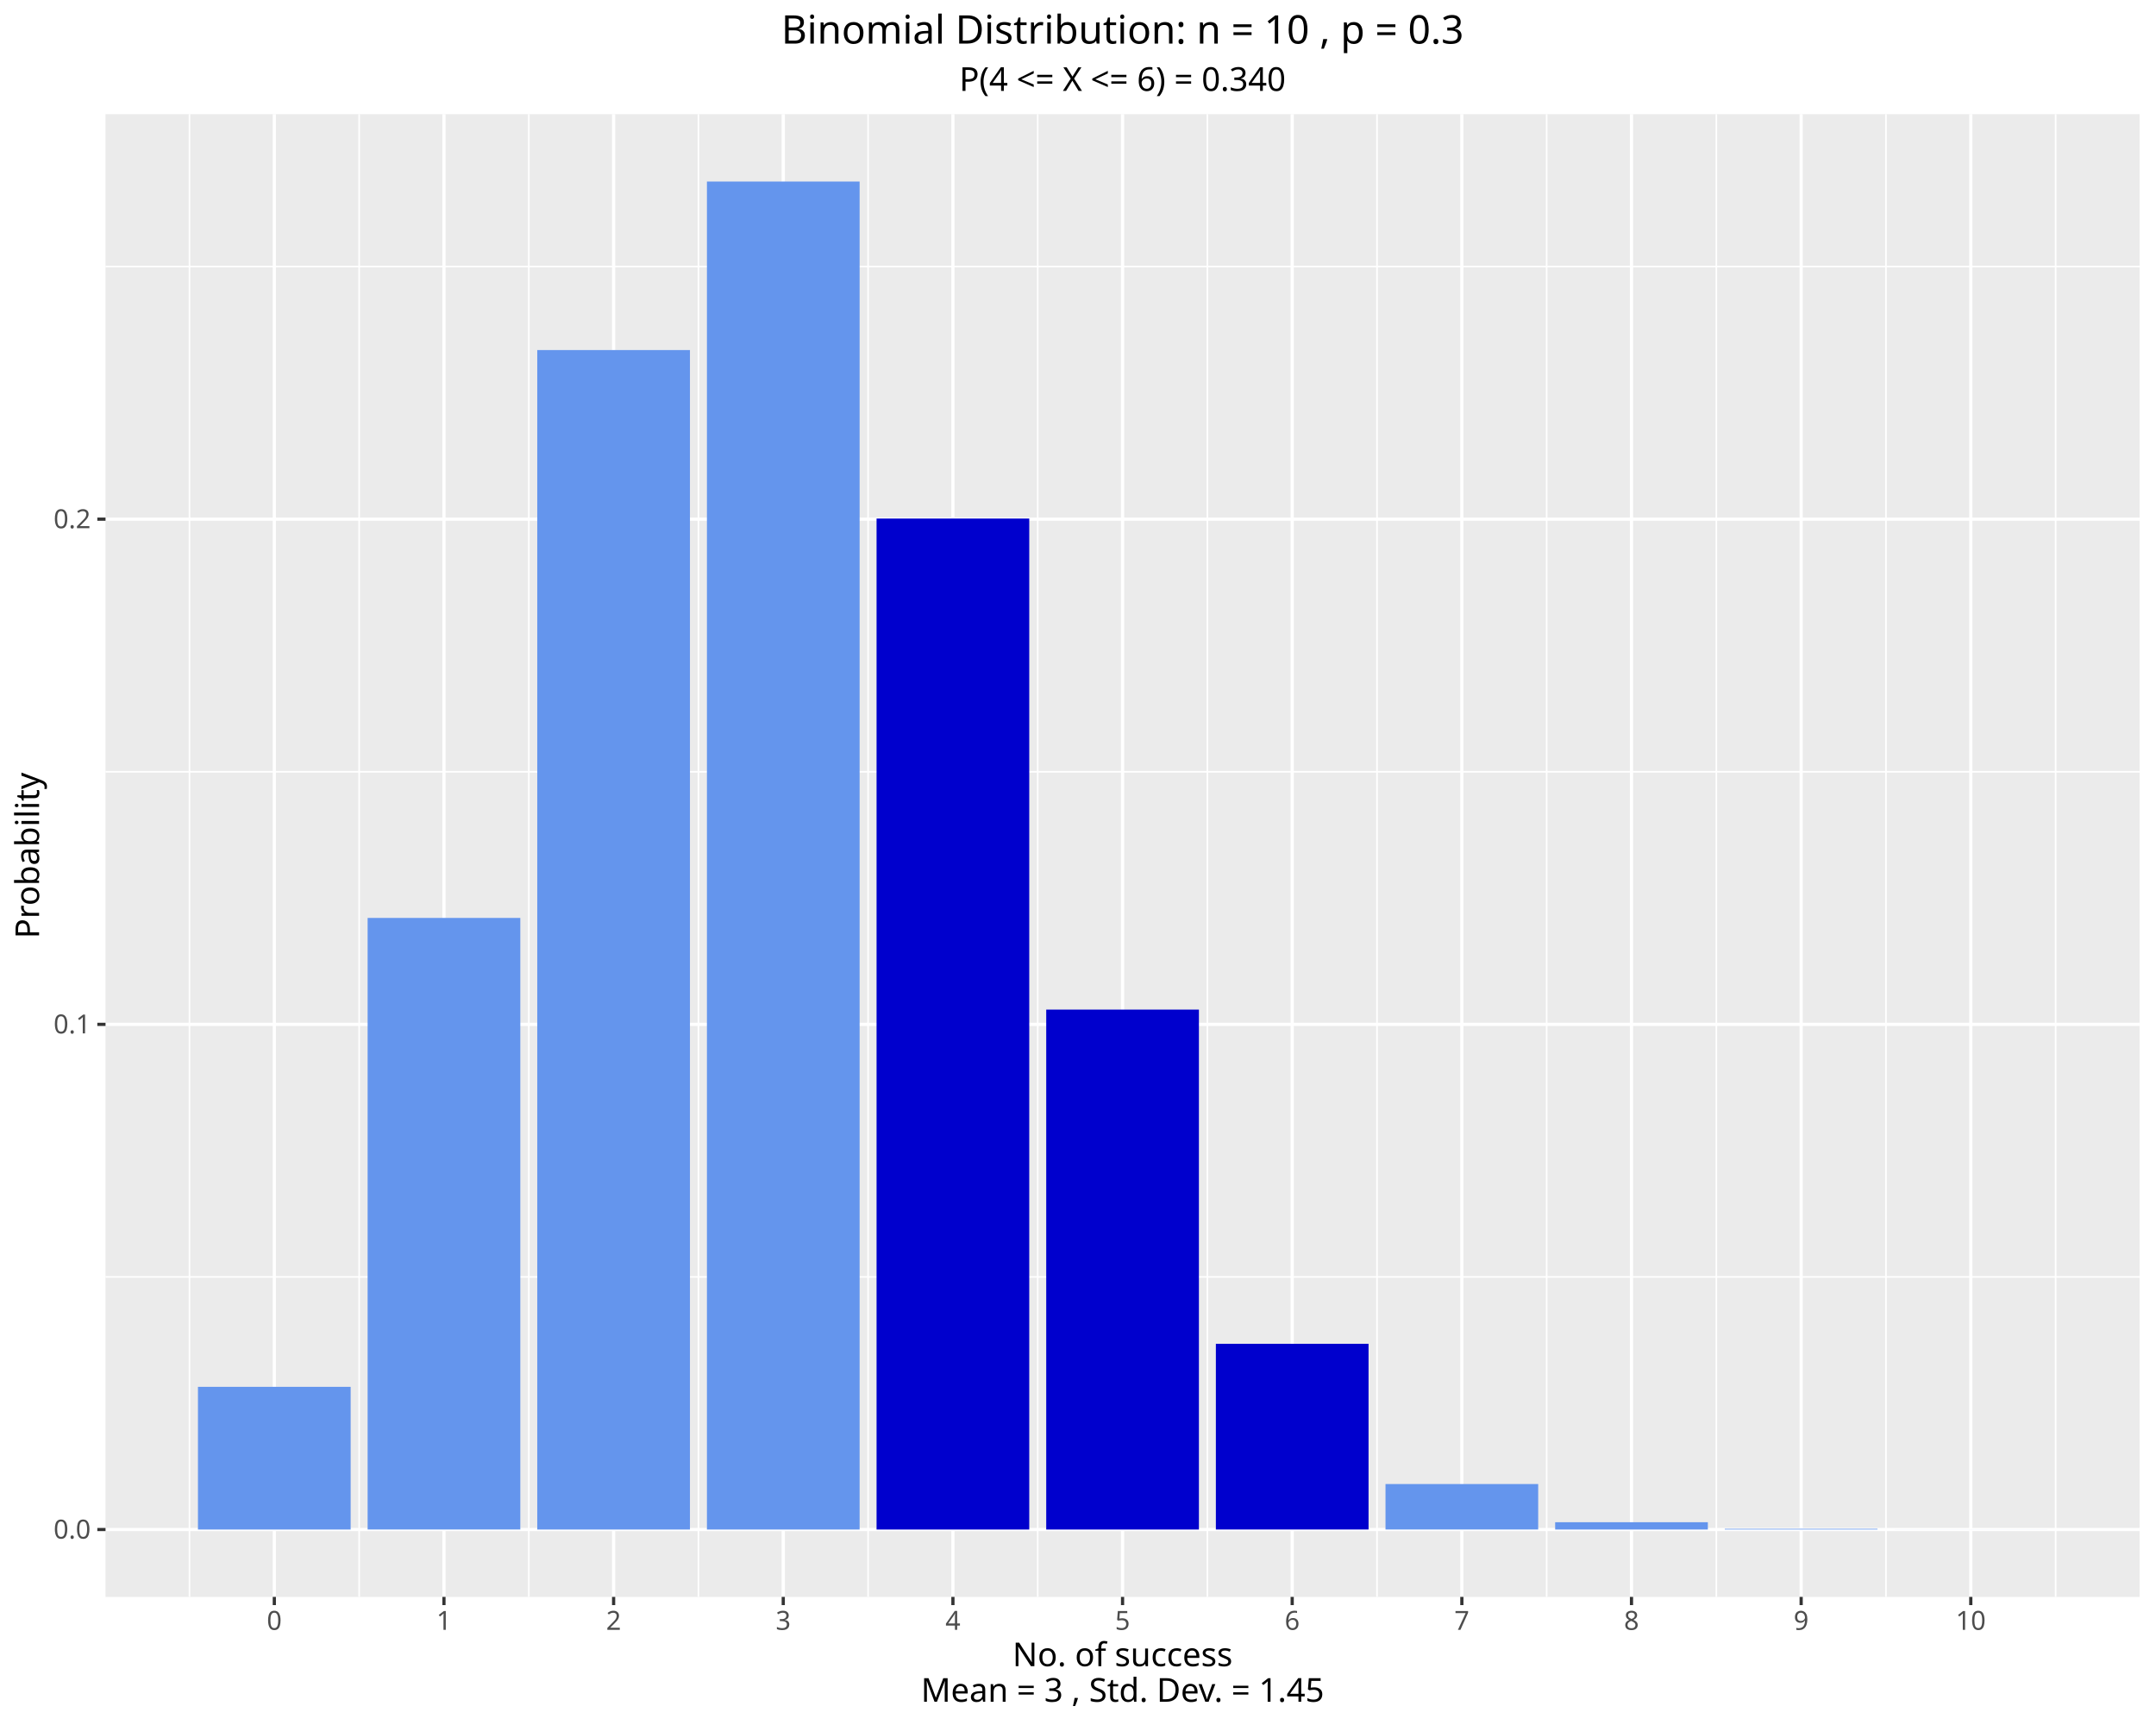
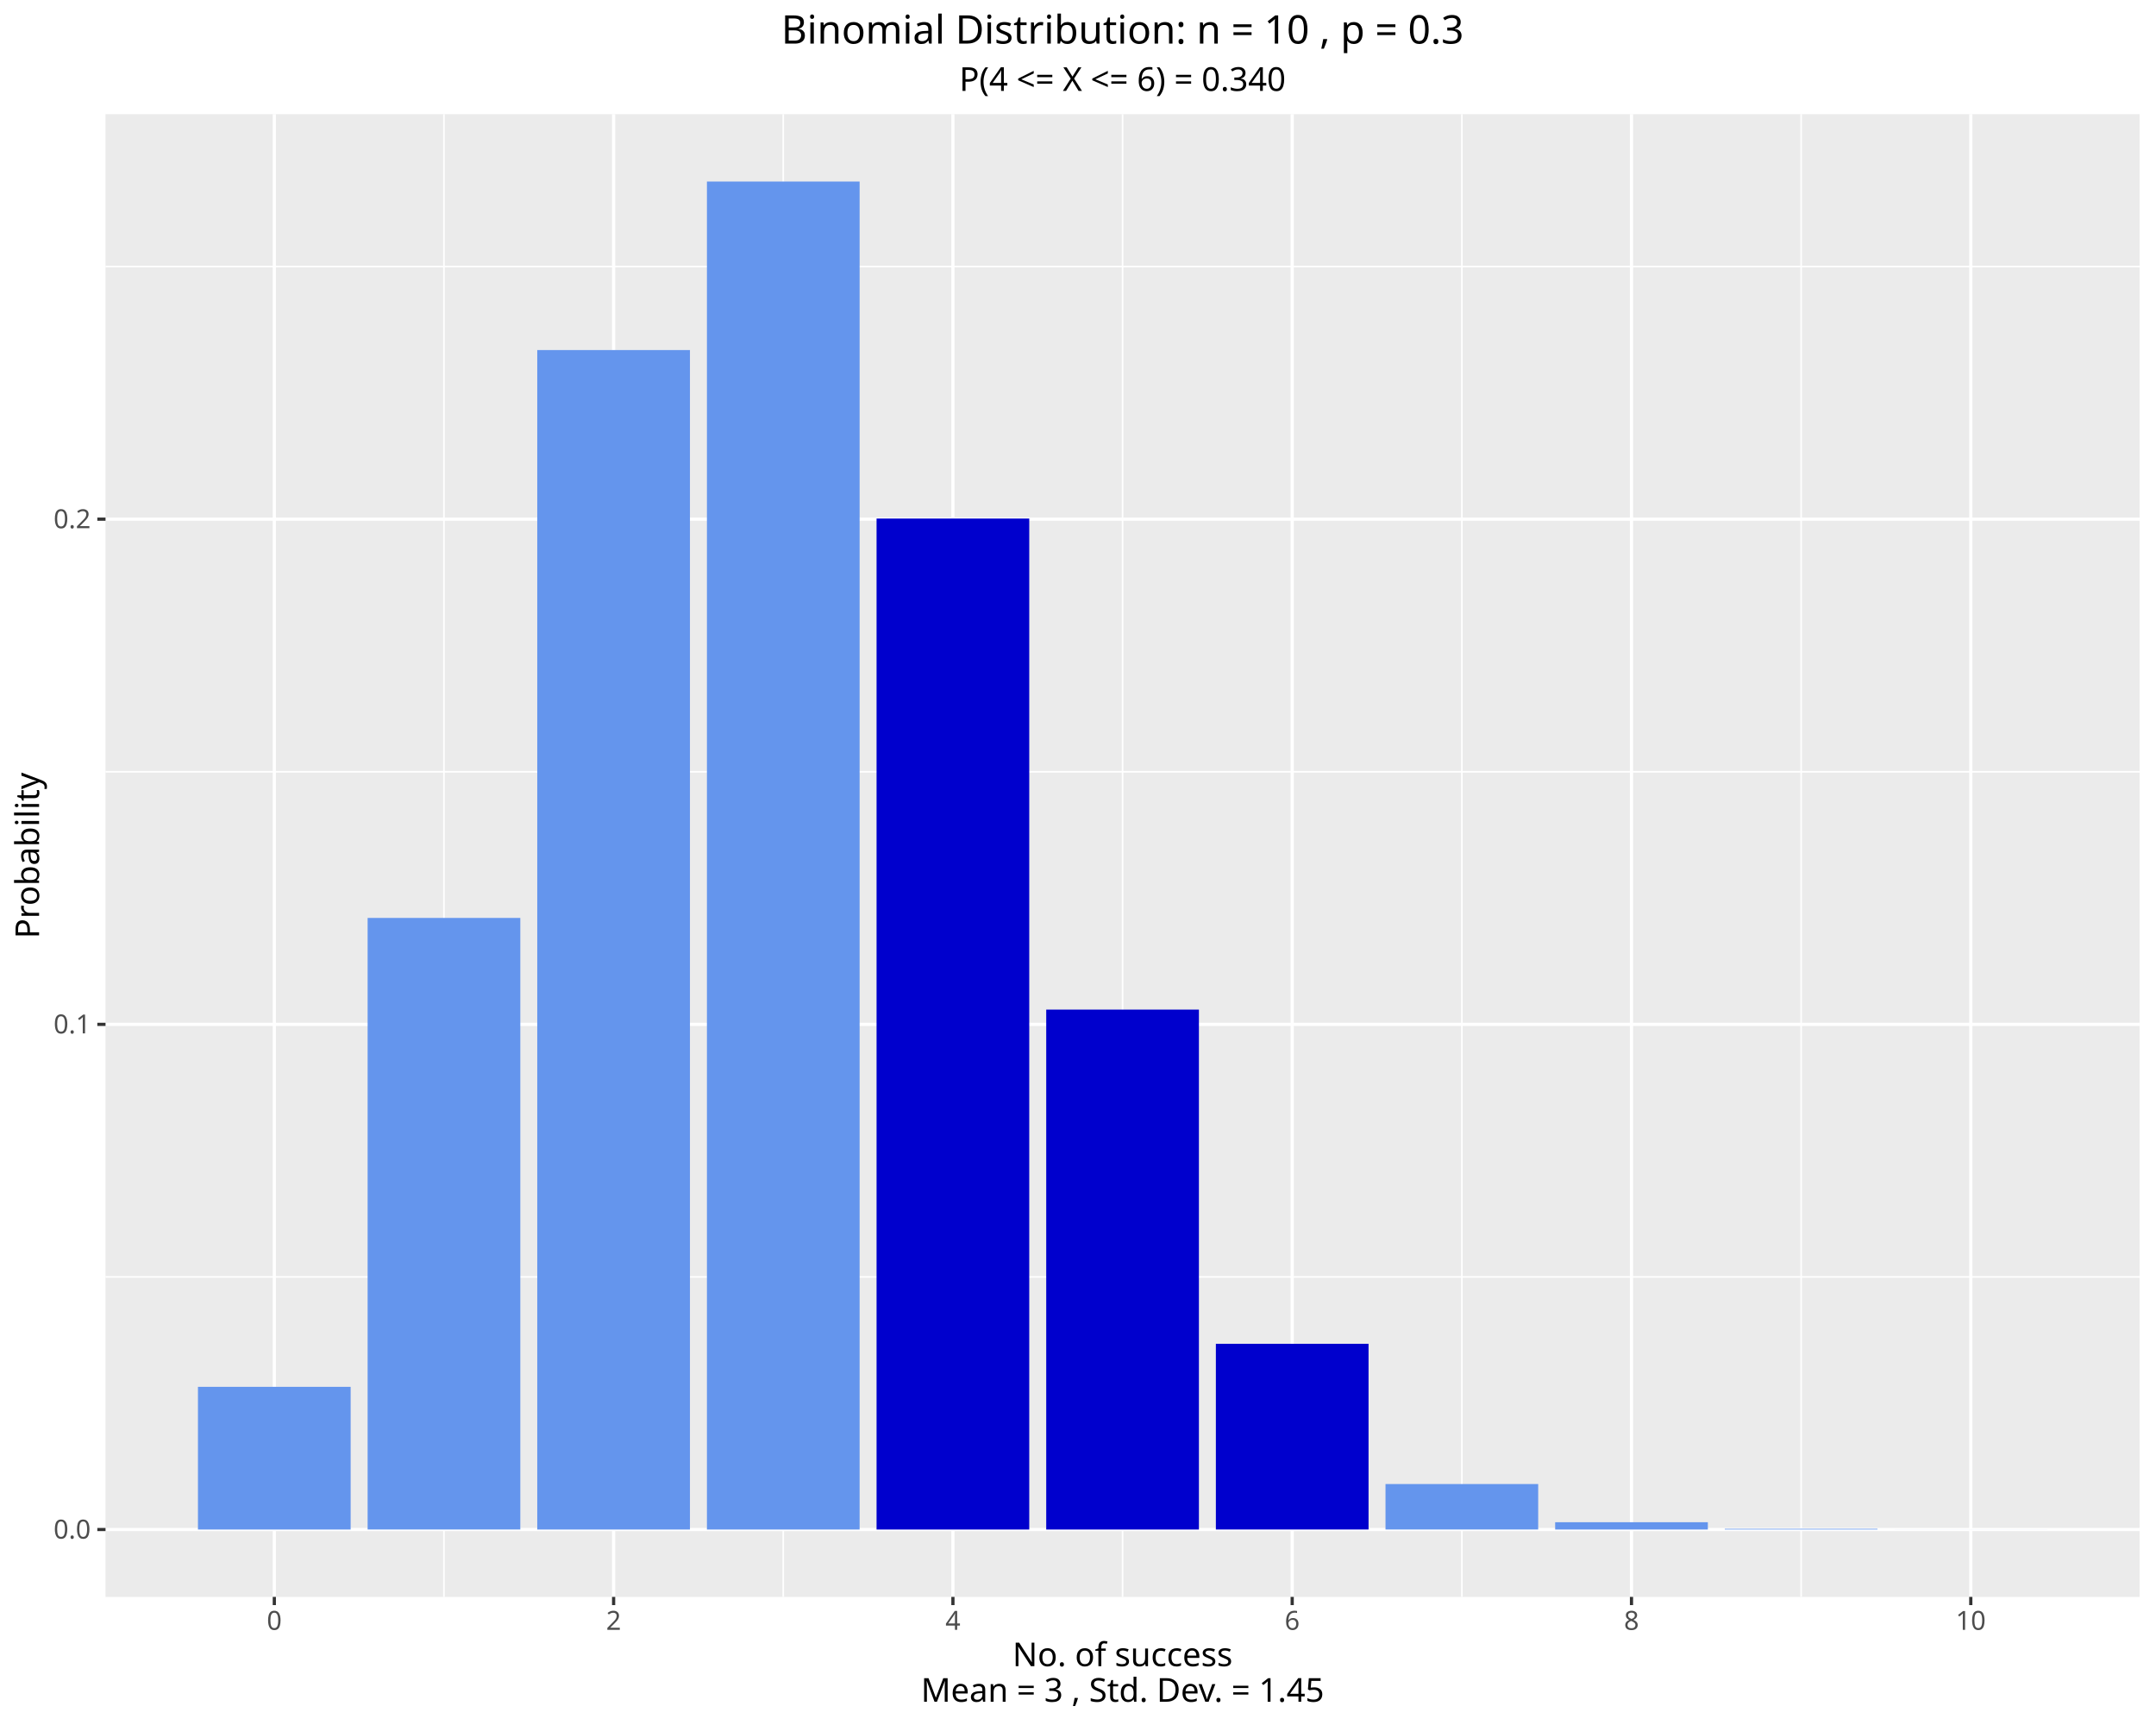
<svg xmlns="http://www.w3.org/2000/svg" class="svglite" data-engine-version="2.0" width="720.00pt" height="576.00pt" viewBox="0 0 720.00 576.00">
  <defs>
    <style type="text/css">
    .svglite line, .svglite polyline, .svglite polygon, .svglite path, .svglite rect, .svglite circle {
      fill: none;
      stroke: #000000;
      stroke-linecap: round;
      stroke-linejoin: round;
      stroke-miterlimit: 10.00;
    }
  </style>
  </defs>
  <rect width="100%" height="100%" style="stroke: none; fill: #FFFFFF;" />
  <defs>
    <clipPath id="cpMC4wMHw3MjAuMDB8MC4wMHw1NzYuMDA=">
      <rect x="0.00" y="0.00" width="720.00" height="576.00" />
    </clipPath>
  </defs>
  <g clip-path="url(#cpMC4wMHw3MjAuMDB8MC4wMHw1NzYuMDA=)">
    <rect x="0.00" y="0.00" width="720.00" height="576.00" style="stroke-width: 1.07; stroke: #FFFFFF; fill: #FFFFFF;" />
  </g>
  <defs>
    <clipPath id="cpMzUuMjR8NzE0LjUyfDM4LjEyfDUzMy4yMw==">
      <rect x="35.24" y="38.12" width="679.28" height="495.12" />
    </clipPath>
  </defs>
  <g clip-path="url(#cpMzUuMjR8NzE0LjUyfDM4LjEyfDUzMy4yMw==)">
    <rect x="35.24" y="38.12" width="679.28" height="495.12" style="stroke-width: 1.07; stroke: none; fill: #EBEBEB;" />
    <polyline points="35.24,426.38 714.52,426.38 " style="stroke-width: 0.53; stroke: #FFFFFF; stroke-linecap: butt;" />
    <polyline points="35.24,257.70 714.52,257.70 " style="stroke-width: 0.53; stroke: #FFFFFF; stroke-linecap: butt;" />
    <polyline points="35.24,89.01 714.52,89.01 " style="stroke-width: 0.53; stroke: #FFFFFF; stroke-linecap: butt;" />
-     <polyline points="63.28,533.23 63.28,38.12 " style="stroke-width: 0.53; stroke: #FFFFFF; stroke-linecap: butt;" />
-     <polyline points="119.94,533.23 119.94,38.12 " style="stroke-width: 0.53; stroke: #FFFFFF; stroke-linecap: butt;" />
-     <polyline points="176.59,533.23 176.59,38.12 " style="stroke-width: 0.53; stroke: #FFFFFF; stroke-linecap: butt;" />
-     <polyline points="233.24,533.23 233.24,38.12 " style="stroke-width: 0.53; stroke: #FFFFFF; stroke-linecap: butt;" />
-     <polyline points="289.90,533.23 289.90,38.12 " style="stroke-width: 0.53; stroke: #FFFFFF; stroke-linecap: butt;" />
-     <polyline points="346.55,533.23 346.55,38.12 " style="stroke-width: 0.53; stroke: #FFFFFF; stroke-linecap: butt;" />
-     <polyline points="403.21,533.23 403.21,38.12 " style="stroke-width: 0.53; stroke: #FFFFFF; stroke-linecap: butt;" />
-     <polyline points="459.86,533.23 459.86,38.12 " style="stroke-width: 0.53; stroke: #FFFFFF; stroke-linecap: butt;" />
-     <polyline points="516.51,533.23 516.51,38.12 " style="stroke-width: 0.53; stroke: #FFFFFF; stroke-linecap: butt;" />
-     <polyline points="573.17,533.23 573.17,38.12 " style="stroke-width: 0.53; stroke: #FFFFFF; stroke-linecap: butt;" />
-     <polyline points="629.82,533.23 629.82,38.12 " style="stroke-width: 0.53; stroke: #FFFFFF; stroke-linecap: butt;" />
-     <polyline points="686.48,533.23 686.48,38.12 " style="stroke-width: 0.53; stroke: #FFFFFF; stroke-linecap: butt;" />
+     <polyline points="148.26,533.23 148.26,38.12 " style="stroke-width: 0.53; stroke: #FFFFFF; stroke-linecap: butt;" />
+     <polyline points="261.57,533.23 261.57,38.12 " style="stroke-width: 0.53; stroke: #FFFFFF; stroke-linecap: butt;" />
+     <polyline points="374.88,533.23 374.88,38.12 " style="stroke-width: 0.53; stroke: #FFFFFF; stroke-linecap: butt;" />
+     <polyline points="488.19,533.23 488.19,38.12 " style="stroke-width: 0.53; stroke: #FFFFFF; stroke-linecap: butt;" />
+     <polyline points="601.50,533.23 601.50,38.12 " style="stroke-width: 0.53; stroke: #FFFFFF; stroke-linecap: butt;" />
    <polyline points="35.24,510.73 714.52,510.73 " style="stroke-width: 1.07; stroke: #FFFFFF; stroke-linecap: butt;" />
    <polyline points="35.24,342.04 714.52,342.04 " style="stroke-width: 1.07; stroke: #FFFFFF; stroke-linecap: butt;" />
    <polyline points="35.24,173.35 714.52,173.35 " style="stroke-width: 1.07; stroke: #FFFFFF; stroke-linecap: butt;" />
    <polyline points="91.61,533.23 91.61,38.12 " style="stroke-width: 1.07; stroke: #FFFFFF; stroke-linecap: butt;" />
-     <polyline points="148.26,533.23 148.26,38.12 " style="stroke-width: 1.07; stroke: #FFFFFF; stroke-linecap: butt;" />
    <polyline points="204.92,533.23 204.92,38.12 " style="stroke-width: 1.07; stroke: #FFFFFF; stroke-linecap: butt;" />
-     <polyline points="261.57,533.23 261.57,38.12 " style="stroke-width: 1.07; stroke: #FFFFFF; stroke-linecap: butt;" />
    <polyline points="318.23,533.23 318.23,38.12 " style="stroke-width: 1.07; stroke: #FFFFFF; stroke-linecap: butt;" />
-     <polyline points="374.88,533.23 374.88,38.12 " style="stroke-width: 1.07; stroke: #FFFFFF; stroke-linecap: butt;" />
    <polyline points="431.53,533.23 431.53,38.12 " style="stroke-width: 1.07; stroke: #FFFFFF; stroke-linecap: butt;" />
-     <polyline points="488.19,533.23 488.19,38.12 " style="stroke-width: 1.07; stroke: #FFFFFF; stroke-linecap: butt;" />
    <polyline points="544.84,533.23 544.84,38.12 " style="stroke-width: 1.07; stroke: #FFFFFF; stroke-linecap: butt;" />
-     <polyline points="601.50,533.23 601.50,38.12 " style="stroke-width: 1.07; stroke: #FFFFFF; stroke-linecap: butt;" />
    <polyline points="658.15,533.23 658.15,38.12 " style="stroke-width: 1.07; stroke: #FFFFFF; stroke-linecap: butt;" />
    <rect x="66.11" y="463.08" width="50.99" height="47.65" style="stroke-width: 1.07; stroke: none; stroke-linecap: butt; stroke-linejoin: miter; fill: #6495ED;" />
    <rect x="122.77" y="306.51" width="50.99" height="204.21" style="stroke-width: 1.07; stroke: none; stroke-linecap: butt; stroke-linejoin: miter; fill: #6495ED;" />
    <rect x="179.42" y="116.89" width="50.99" height="393.84" style="stroke-width: 1.07; stroke: none; stroke-linecap: butt; stroke-linejoin: miter; fill: #6495ED;" />
    <rect x="236.08" y="60.62" width="50.99" height="450.11" style="stroke-width: 1.07; stroke: none; stroke-linecap: butt; stroke-linejoin: miter; fill: #6495ED;" />
    <rect x="292.73" y="173.15" width="50.99" height="337.58" style="stroke-width: 1.07; stroke: none; stroke-linecap: butt; stroke-linejoin: miter; fill: #0000CD;" />
    <rect x="349.39" y="337.12" width="50.99" height="173.61" style="stroke-width: 1.07; stroke: none; stroke-linecap: butt; stroke-linejoin: miter; fill: #0000CD;" />
    <rect x="406.04" y="448.72" width="50.99" height="62.00" style="stroke-width: 1.07; stroke: none; stroke-linecap: butt; stroke-linejoin: miter; fill: #0000CD;" />
    <rect x="462.69" y="495.54" width="50.99" height="15.18" style="stroke-width: 1.07; stroke: none; stroke-linecap: butt; stroke-linejoin: miter; fill: #6495ED;" />
    <rect x="519.35" y="508.29" width="50.99" height="2.44" style="stroke-width: 1.07; stroke: none; stroke-linecap: butt; stroke-linejoin: miter; fill: #6495ED;" />
    <rect x="576.00" y="510.49" width="50.99" height="0.23" style="stroke-width: 1.07; stroke: none; stroke-linecap: butt; stroke-linejoin: miter; fill: #6495ED;" />
    <rect x="632.66" y="510.72" width="50.99" height="0.01" style="stroke-width: 1.07; stroke: none; stroke-linecap: butt; stroke-linejoin: miter; fill: #6495ED;" />
  </g>
  <g clip-path="url(#cpMC4wMHw3MjAuMDB8MC4wMHw1NzYuMDA=)">
    <text x="30.31" y="513.76" text-anchor="end" style="font-size: 8.80px; fill: #4D4D4D; font-family: sans;" textLength="12.23px" lengthAdjust="spacingAndGlyphs">0.0</text>
    <text x="30.31" y="345.07" text-anchor="end" style="font-size: 8.80px; fill: #4D4D4D; font-family: sans;" textLength="12.23px" lengthAdjust="spacingAndGlyphs">0.1</text>
    <text x="30.31" y="176.38" text-anchor="end" style="font-size: 8.80px; fill: #4D4D4D; font-family: sans;" textLength="12.23px" lengthAdjust="spacingAndGlyphs">0.2</text>
    <polyline points="32.50,510.73 35.24,510.73 " style="stroke-width: 1.07; stroke: #333333; stroke-linecap: butt;" />
    <polyline points="32.50,342.04 35.24,342.04 " style="stroke-width: 1.07; stroke: #333333; stroke-linecap: butt;" />
    <polyline points="32.50,173.35 35.24,173.35 " style="stroke-width: 1.07; stroke: #333333; stroke-linecap: butt;" />
    <polyline points="91.61,535.97 91.61,533.23 " style="stroke-width: 1.07; stroke: #333333; stroke-linecap: butt;" />
-     <polyline points="148.26,535.97 148.26,533.23 " style="stroke-width: 1.07; stroke: #333333; stroke-linecap: butt;" />
    <polyline points="204.92,535.97 204.92,533.23 " style="stroke-width: 1.07; stroke: #333333; stroke-linecap: butt;" />
-     <polyline points="261.57,535.97 261.57,533.23 " style="stroke-width: 1.07; stroke: #333333; stroke-linecap: butt;" />
    <polyline points="318.23,535.97 318.23,533.23 " style="stroke-width: 1.07; stroke: #333333; stroke-linecap: butt;" />
-     <polyline points="374.88,535.97 374.88,533.23 " style="stroke-width: 1.07; stroke: #333333; stroke-linecap: butt;" />
    <polyline points="431.53,535.97 431.53,533.23 " style="stroke-width: 1.07; stroke: #333333; stroke-linecap: butt;" />
-     <polyline points="488.19,535.97 488.19,533.23 " style="stroke-width: 1.07; stroke: #333333; stroke-linecap: butt;" />
    <polyline points="544.84,535.97 544.84,533.23 " style="stroke-width: 1.07; stroke: #333333; stroke-linecap: butt;" />
-     <polyline points="601.50,535.97 601.50,533.23 " style="stroke-width: 1.07; stroke: #333333; stroke-linecap: butt;" />
    <polyline points="658.15,535.97 658.15,533.23 " style="stroke-width: 1.07; stroke: #333333; stroke-linecap: butt;" />
    <text x="91.61" y="544.22" text-anchor="middle" style="font-size: 8.80px; fill: #4D4D4D; font-family: sans;" textLength="4.89px" lengthAdjust="spacingAndGlyphs">0</text>
-     <text x="148.26" y="544.22" text-anchor="middle" style="font-size: 8.80px; fill: #4D4D4D; font-family: sans;" textLength="4.89px" lengthAdjust="spacingAndGlyphs">1</text>
    <text x="204.92" y="544.22" text-anchor="middle" style="font-size: 8.80px; fill: #4D4D4D; font-family: sans;" textLength="4.89px" lengthAdjust="spacingAndGlyphs">2</text>
-     <text x="261.57" y="544.22" text-anchor="middle" style="font-size: 8.80px; fill: #4D4D4D; font-family: sans;" textLength="4.89px" lengthAdjust="spacingAndGlyphs">3</text>
    <text x="318.23" y="544.22" text-anchor="middle" style="font-size: 8.80px; fill: #4D4D4D; font-family: sans;" textLength="4.89px" lengthAdjust="spacingAndGlyphs">4</text>
-     <text x="374.88" y="544.22" text-anchor="middle" style="font-size: 8.80px; fill: #4D4D4D; font-family: sans;" textLength="4.89px" lengthAdjust="spacingAndGlyphs">5</text>
    <text x="431.53" y="544.22" text-anchor="middle" style="font-size: 8.80px; fill: #4D4D4D; font-family: sans;" textLength="4.89px" lengthAdjust="spacingAndGlyphs">6</text>
-     <text x="488.19" y="544.22" text-anchor="middle" style="font-size: 8.80px; fill: #4D4D4D; font-family: sans;" textLength="4.89px" lengthAdjust="spacingAndGlyphs">7</text>
    <text x="544.84" y="544.22" text-anchor="middle" style="font-size: 8.80px; fill: #4D4D4D; font-family: sans;" textLength="4.89px" lengthAdjust="spacingAndGlyphs">8</text>
-     <text x="601.50" y="544.22" text-anchor="middle" style="font-size: 8.80px; fill: #4D4D4D; font-family: sans;" textLength="4.89px" lengthAdjust="spacingAndGlyphs">9</text>
    <text x="658.15" y="544.22" text-anchor="middle" style="font-size: 8.80px; fill: #4D4D4D; font-family: sans;" textLength="9.79px" lengthAdjust="spacingAndGlyphs">10</text>
    <text x="374.88" y="556.36" text-anchor="middle" style="font-size: 11.00px; font-family: sans;" textLength="72.16px" lengthAdjust="spacingAndGlyphs">No. of success</text>
    <text x="374.88" y="568.24" text-anchor="middle" style="font-size: 11.00px; font-family: sans;" textLength="137.60px" lengthAdjust="spacingAndGlyphs"> Mean = 3 , Std. Dev. = 1.45</text>
    <text transform="translate(13.05,285.67) rotate(-90)" text-anchor="middle" style="font-size: 11.00px; font-family: sans;" textLength="51.36px" lengthAdjust="spacingAndGlyphs">Probability</text>
    <text x="374.88" y="30.35" text-anchor="middle" style="font-size: 11.00px; font-family: sans;" textLength="112.25px" lengthAdjust="spacingAndGlyphs">P(4 &lt;= X &lt;= 6) = 0.340</text>
    <text x="374.88" y="14.56" text-anchor="middle" style="font-size: 13.20px; font-family: sans;" textLength="216.47px" lengthAdjust="spacingAndGlyphs">Binomial Distribution: n = 10 , p = 0.3</text>
  </g>
</svg>
